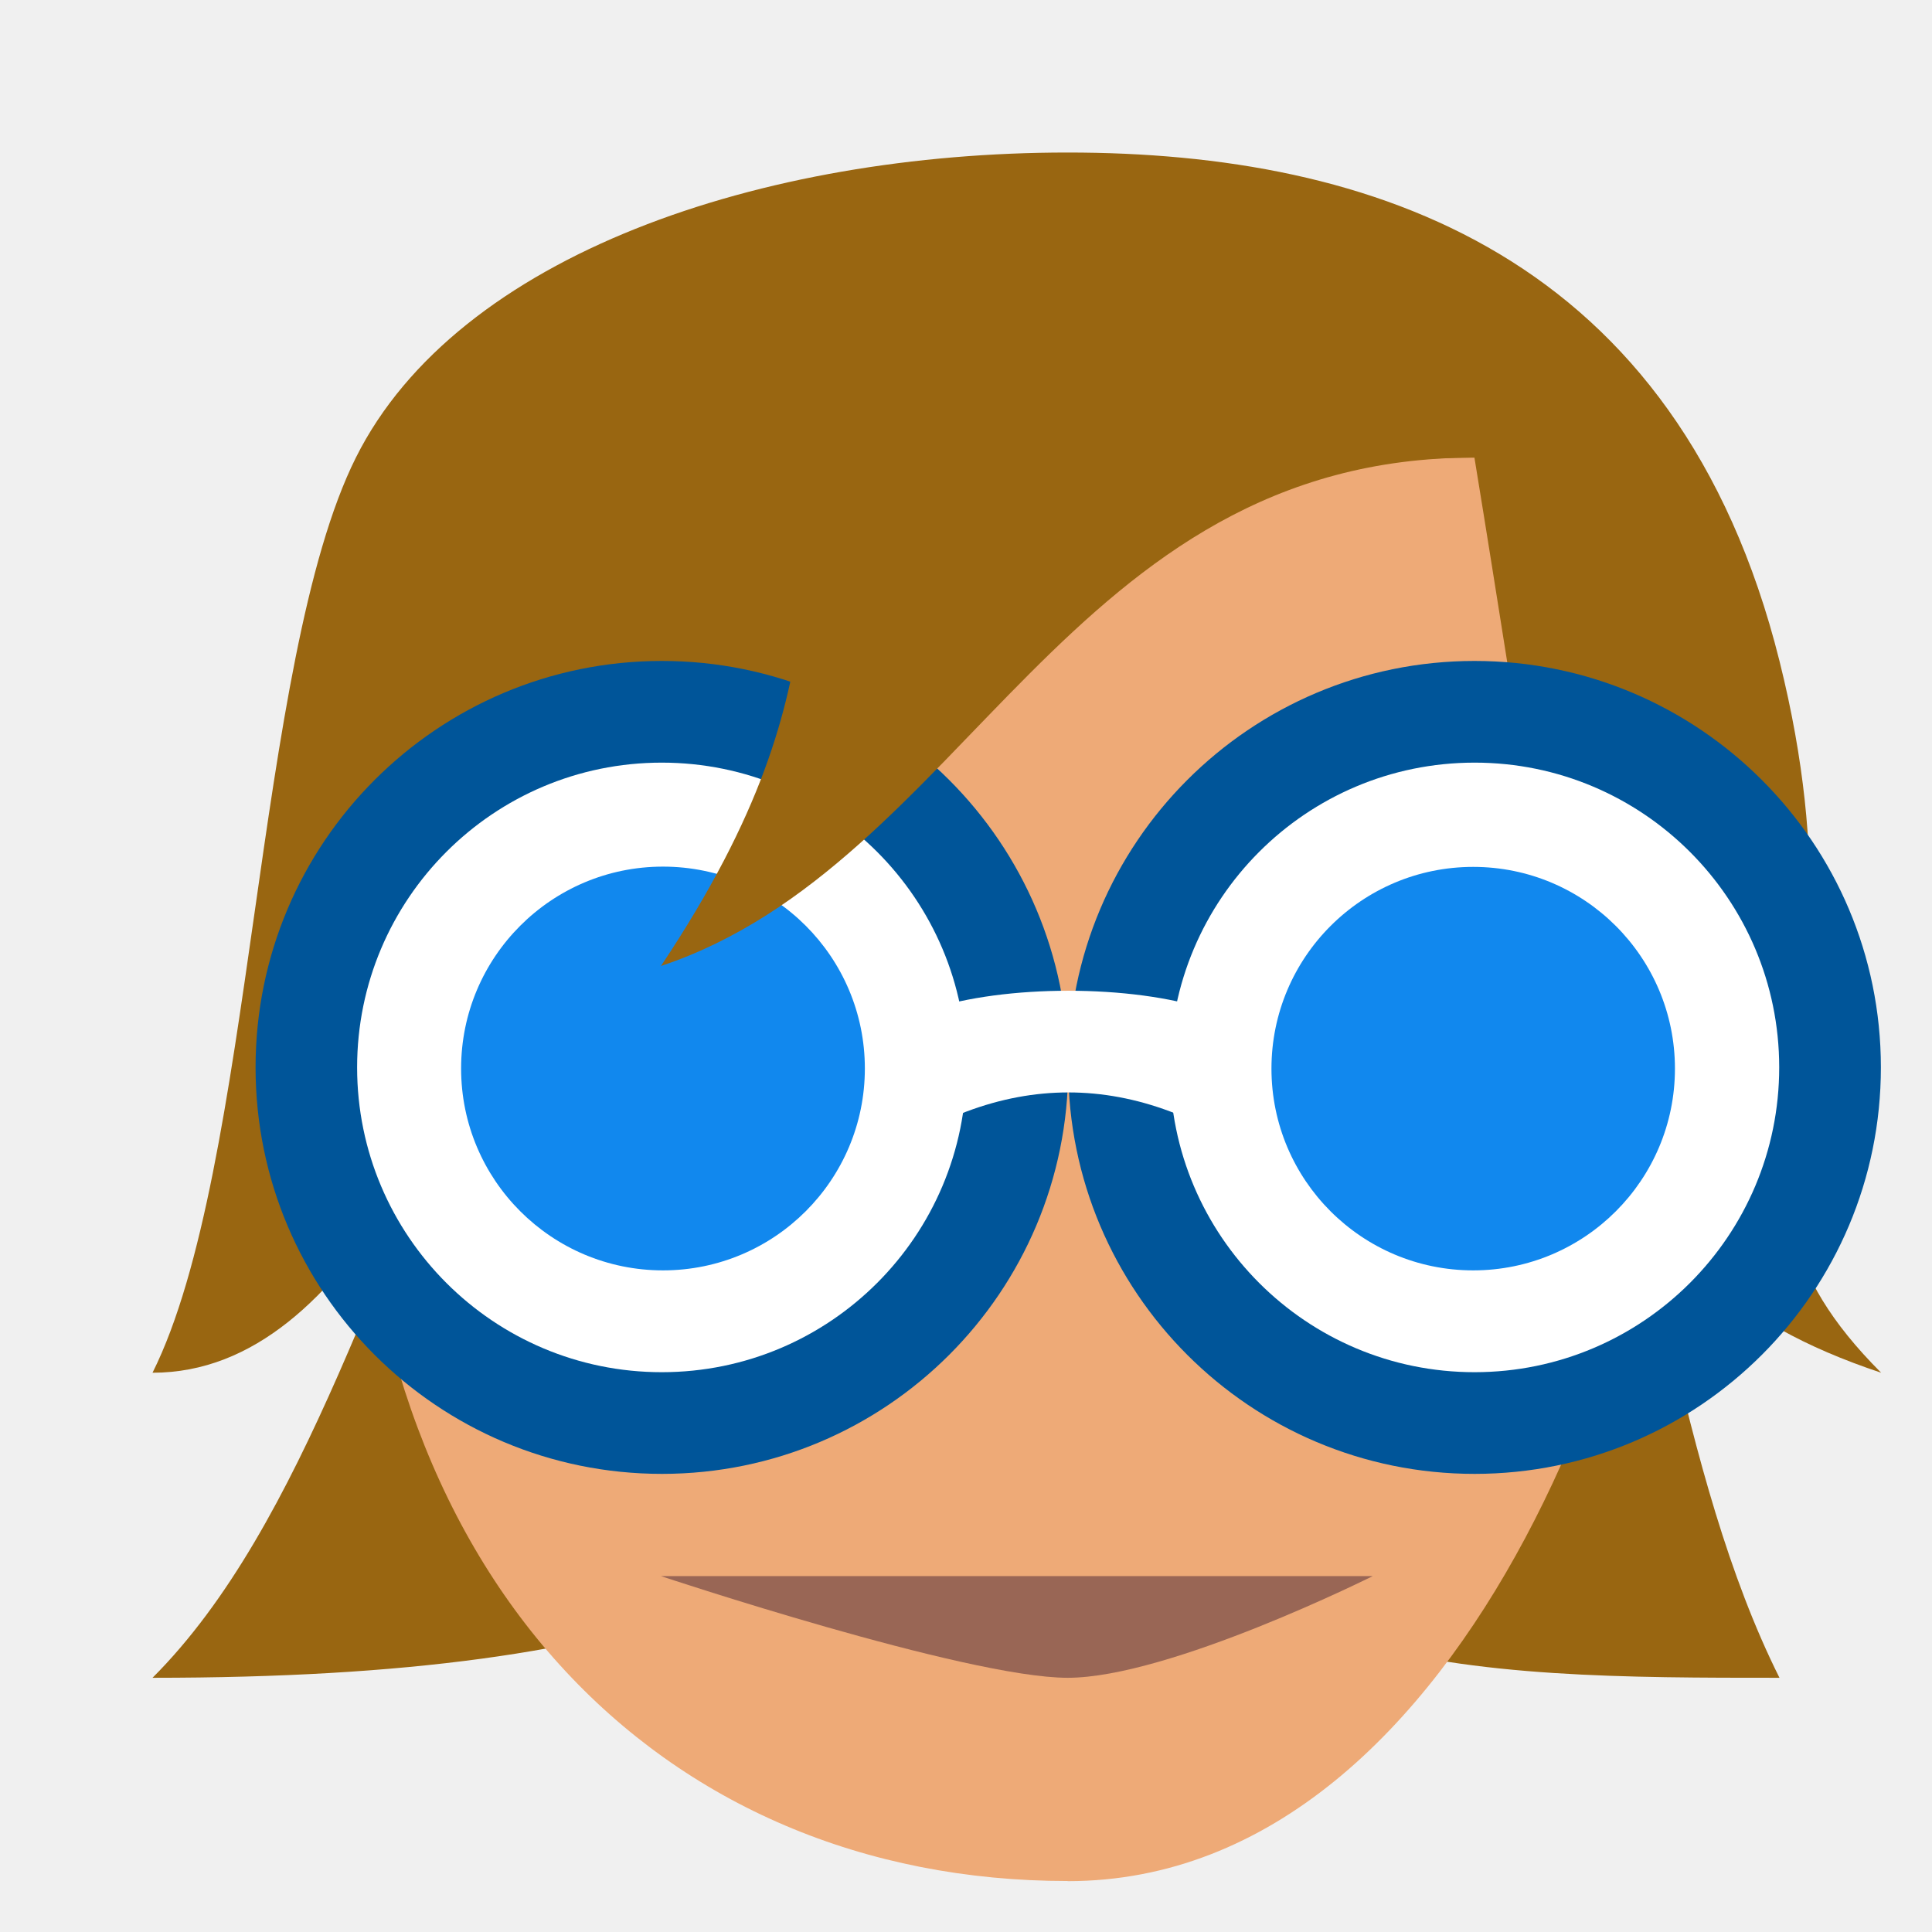
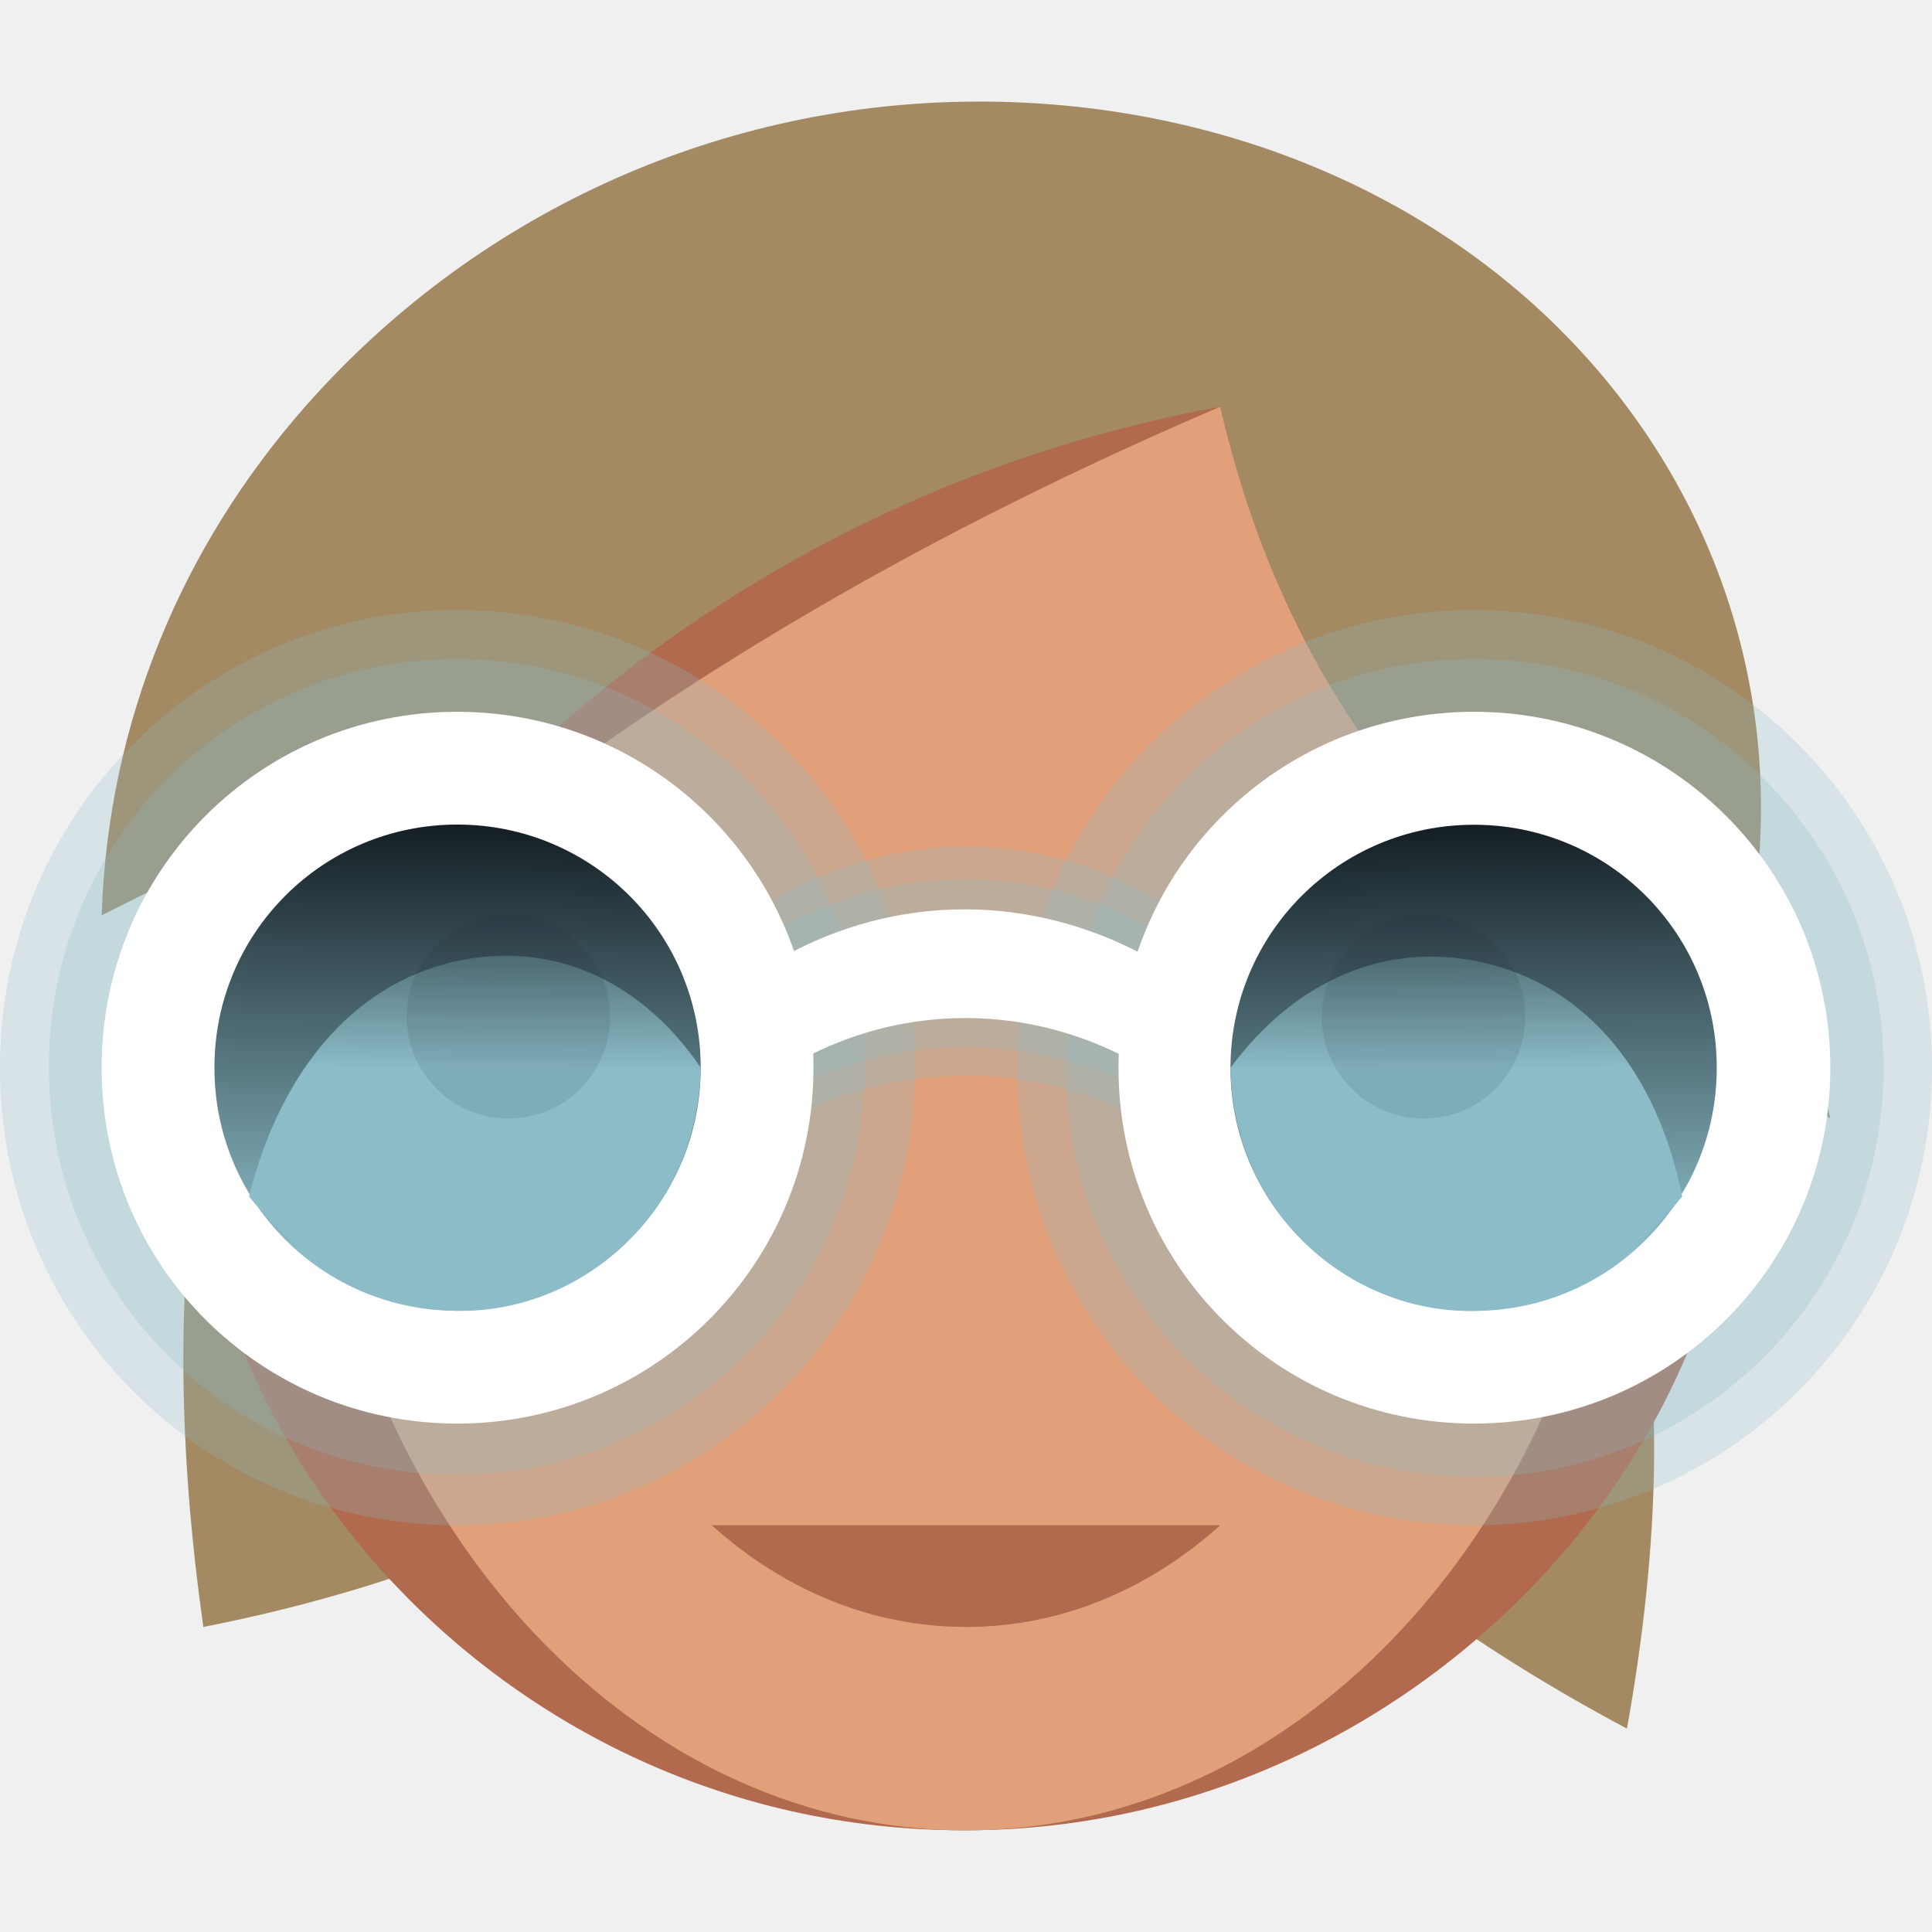
- <svg xmlns="http://www.w3.org/2000/svg" viewBox="0 0 14.25 14.25" id="svg2" height="14.25" width="14.25" version="1.1">
-   <defs id="defs32" />
-   <path id="path4" style="fill:none" d="m 0.38,0.375 0,14.25 14.244,0 0,-14.25 -14.244,0 z" />
-   <path id="path6" style="fill:#996611;fill-rule:evenodd" d="m 1.125,12.375 c 2.25,-2.25 2.25,-8.25 6.75,-8.25 4.5,0 3.75,5.25 5.25,8.25 -2.25,0 -4.5,0 -5.25,-2.25 -1.5,1.5 -3,2.25 -6.75,2.25 z" />
-   <path id="path8" style="fill:#eeaa77;fill-rule:evenodd" d="m 7.875,13.875 c 3,0 4.5,-4.5 4.5,-6.75 0,-2.25 -0.75,-5.25 -4.5,-5.25 -3.75,0 -5.241,2.243 -5.241,5.997 0,3.755 2.241,6.002 5.241,6.002 z" />
-   <path id="path10" style="fill:#996611;fill-rule:evenodd" d="m 10.875,3.375 c -3,0 -4.5,2.25 -6.75,3 C 3.401,7.881 2.625,10.125 1.125,10.125 1.875,8.625 1.875,4.875 2.625,3.375 3.375,1.875 5.625,1.125 7.875,1.125 c 2.25,0 4.5,0.75 5.25,3.75 0.75,3 -0.75,3.75 0.75,5.25 C 11.625,9.375 11.615,7.882 10.875,3.375 Z" />
-   <path id="path12" style="fill:#005599;fill-rule:evenodd" d="M 4.881,4.875 A 2.997,2.998 0 0 1 7.879,7.872 2.997,2.998 0 1 1 4.881,4.875 Z" />
-   <path id="path14" style="fill:#005599;fill-rule:evenodd" d="M 10.875,4.875 A 2.997,2.998 0 0 1 13.873,7.872 2.997,2.998 0 1 1 10.875,4.875 Z" />
-   <path id="path16" style="fill:#ffffff;fill-rule:evenodd" d="m 6.379,8.62 c 1.001,-0.75 2.002,-0.75 3.003,0 l 0,-0.75 c 0,-0.75 -3.004,-0.75 -3.004,0 l 3e-4,0.75 z" />
-   <path id="path18" style="fill:#ffffff;fill-rule:evenodd" d="M 4.881,5.625 A 2.247,2.248 0 0 1 7.128,7.872 2.247,2.248 0 1 1 4.881,5.625 Z" />
-   <path id="path20" style="fill:#ffffff;fill-rule:evenodd" d="M 10.875,5.625 A 2.247,2.248 0 0 1 13.123,7.872 2.247,2.248 0 1 1 10.875,5.625 Z" />
-   <path id="path22" style="fill:#1188ee;fill-rule:evenodd" d="M 4.89,6.392 A 1.489,1.489 0 0 1 6.379,7.881 1.489,1.489 0 1 1 4.89,6.392 Z" />
-   <path id="path24" style="fill:#1188ee;fill-rule:evenodd" d="M 10.866,6.394 A 1.488,1.488 0 0 1 12.354,7.882 1.488,1.488 0 1 1 10.866,6.394 Z" />
-   <path id="path26" style="fill:#996655;fill-rule:evenodd" d="m 4.875,11.625 5.25,0 c 0,0 -1.5,0.75 -2.25,0.75 -0.75,0 -3,-0.75 -3,-0.75 z" />
-   <path id="path28" style="fill:#996611;fill-rule:evenodd" d="M 4.875,7.125 C 7.125,6.375 7.875,3.375 10.875,3.375 10.125,2.625 7.125,1.125 6.375,2.625 c -0.75,1.5 0,2.25 -1.5,4.5 z" />
+ <svg xmlns="http://www.w3.org/2000/svg" viewBox="0 0 19 19">
+   <defs>
+     <linearGradient x1="4.5" y1="8" x2="4.413" y2="12.408" id="gradient8402" gradientUnits="userSpaceOnUse">
+       <stop offset="0%" stop-color="rgb(20,30,36)" />
+       <stop offset="100%" stop-color="rgb(225,160,121)" />
+     </linearGradient>
+     <linearGradient x1="4.5" y1="8" x2="4.482" y2="10.507" id="gradient8403" gradientUnits="userSpaceOnUse">
+       <stop offset="0%" stop-color="rgb(20,30,36)" />
+       <stop offset="100%" stop-color="rgb(225,160,121)" />
+     </linearGradient>
+     <linearGradient x1="14.492" y1="8.001" x2="14.579" y2="12.41" id="gradient8404" gradientUnits="userSpaceOnUse">
+       <stop offset="0%" stop-color="rgb(20,30,36)" />
+       <stop offset="100%" stop-color="rgb(225,160,121)" />
+     </linearGradient>
+     <linearGradient x1="14.492" y1="8.001" x2="14.51" y2="10.508" id="gradient8405" gradientUnits="userSpaceOnUse">
+       <stop offset="0%" stop-color="rgb(20,30,36)" />
+       <stop offset="100%" stop-color="rgb(225,160,121)" />
+     </linearGradient>
+     <linearGradient x1="4.5" y1="8.109" x2="4.417" y2="12.325" id="gradient8409" gradientUnits="userSpaceOnUse">
+       <stop offset="0%" stop-color="rgb(20,30,36)" />
+       <stop offset="100%" stop-color="rgb(139,188,199)" />
+     </linearGradient>
+     <linearGradient x1="4.5" y1="8.109" x2="4.483" y2="10.507" id="gradient8410" gradientUnits="userSpaceOnUse">
+       <stop offset="0%" stop-color="rgb(20,30,36)" />
+       <stop offset="100%" stop-color="rgb(139,188,199)" />
+     </linearGradient>
+     <linearGradient x1="14.492" y1="8.111" x2="14.575" y2="12.326" id="gradient8411" gradientUnits="userSpaceOnUse">
+       <stop offset="0%" stop-color="rgb(20,30,36)" />
+       <stop offset="100%" stop-color="rgb(139,188,199)" />
+     </linearGradient>
+     <linearGradient x1="14.492" y1="8.111" x2="14.509" y2="10.508" id="gradient8412" gradientUnits="userSpaceOnUse">
+       <stop offset="0%" stop-color="rgb(20,30,36)" />
+       <stop offset="100%" stop-color="rgb(139,188,199)" />
+     </linearGradient>
+   </defs>
+   <g>
+     <path d="M2,16 C3.813,15.645 5.519,14.995 7,14 C8.177,13.209 9.205,12.207 10,11 C10.492,12.116 11.18,13.115 12,14 C13.121,15.21 14.495,16.199 16,17 C16.315,15.246 16.396,13.464 16,12 C15.798,11.252 15.486,10.581 15,10 C15.329,9.922 15.66,9.931 16,10 C16.665,10.135 17.361,10.523 18,11 C17.768,9.963 17.429,8.964 17,8 C16.278,6.376 15.366,4.873 14,4 C12.604,3.108 10.815,2.896 9,3 C7.59,3.081 6.208,3.336 5,4 C3.202,4.988 1.857,6.819 1,9 L3,8 C2.502,8.943 2.185,9.952 2,11 C1.716,12.609 1.76,14.31 2,16 Z" fill="rgb(163,138,98)" opacity="1" />
+     <path d="M17,10 C17.687,13.68 14.221,17.992 9.5,18 C4.739,18.008 1.348,13.744 2,10 C3.351,2.239 15.684,2.2 17,10 Z" fill="rgb(177,106,78)" opacity="1" />
+     <path d="M16,10 C16.017,14.427 13.09,17.999 9.5,18 C5.904,18.001 3,14.425 3,10 C3,5.575 5.904,1.999 9.5,2 C13.09,2.001 16.017,5.573 16,10 Z" fill="rgb(225,160,121)" opacity="1" />
+     <path d="M12,4 C10.626,4.588 9.286,5.249 8,6 C6.961,6.606 5.958,7.269 5,8 C5.144,6.928 5.479,5.916 6,5 C6.502,4.118 7.144,3.34 8,3 C9.231,2.511 10.742,2.913 12,4 Z" fill="rgb(177,106,78)" opacity="1" />
+     <path d="M7,15 L12,15 C11.28,15.647 10.415,16 9.5,16 C8.585,16 7.72,15.647 7,15 Z" fill="rgb(177,106,78)" opacity="1" />
+     <path d="M17,10 C15.823,9.594 14.808,8.897 14,8 C13.008,6.899 12.349,5.519 12,4 C10.192,4.332 8.503,5.013 7,6 C5.422,7.036 4.075,8.394 3,10 L3,8 L1,9 C1.063,7.085 1.801,5.363 3,4 C4.655,2.119 7.01,1.037 9.495,1 C12.075,0.961 14.52,2.021 16,4 C17.247,5.668 17.675,7.835 17,10 Z" fill="rgb(163,138,98)" opacity="1" />
+   </g>
+   <g>
+     <path d="M7,9.28 C7.729,8.661 8.593,8.325 9.5,8.325 C10.407,8.325 11.271,8.661 12,9.28 L12,11.5 C11.264,10.901 10.401,10.579 9.5,10.579 C8.599,10.579 7.736,10.901 7,11.5 L7,9.28 Z" fill="rgb(139,188,199)" opacity="0.25" />
+     <path d="M7,9.6 C7.729,8.98 8.593,8.645 9.5,8.644 C10.407,8.644 11.271,8.98 12,9.6 L12,11.22 C11.264,10.621 10.401,10.299 9.5,10.299 C8.599,10.299 7.736,10.622 7,11.22 L7,9.6 Z" fill="rgb(139,188,199)" opacity="0.25" />
+     <path d="M0,10.5 C-0.004,8.01 2.004,5.997 4.5,6 C6.989,6.003 9,8.011 9,10.5 C9,12.989 6.989,14.997 4.5,15 C2.004,15.003 -0.004,12.99 0,10.5 Z" fill="rgb(139,188,199)" opacity="0.25" />
+     <path d="M0.481,10.492 C0.478,8.273 2.268,6.479 4.492,6.481 C6.711,6.484 8.503,8.274 8.503,10.492 C8.503,12.711 6.711,14.501 4.492,14.503 C2.268,14.506 0.478,12.712 0.481,10.492 Z" fill="rgb(139,188,199)" opacity="0.25" />
+     <path d="M10,10.5 C9.996,8.01 12.004,5.997 14.5,6 C16.989,6.003 19,8.011 19,10.5 C19,12.989 16.989,14.997 14.5,15 C12.004,15.003 9.996,12.99 10,10.5 Z" fill="rgb(139,188,199)" opacity="0.25" />
+     <path d="M10.481,10.502 C10.478,8.277 12.272,6.479 14.502,6.481 C16.727,6.484 18.524,8.278 18.524,10.502 C18.524,12.727 16.727,14.521 14.502,14.524 C12.272,14.526 10.478,12.728 10.481,10.502 Z" fill="rgb(139,188,199)" opacity="0.25" />
+   </g>
+   <g>
+     <path d="M2,10.5 C1.998,9.117 3.113,7.998 4.5,8 C5.883,8.002 7,9.117 7,10.5 C7,11.883 5.883,12.998 4.5,13 C3.113,13.002 1.998,11.883 2,10.5 Z" fill="url(#gradient8402)" opacity="1" />
+     <path d="M7,10.5 C6.988,11.202 6.713,11.832 6.247,12.29 C5.778,12.75 5.148,13.011 4.5,13 C3.69,12.986 2.929,12.544 2.355,11.823 C2.684,10.516 3.467,9.574 4.606,9.382 C5.548,9.223 6.417,9.64 7,10.5 Z" fill="url(#gradient8403)" opacity="1" />
+     <path d="M16.992,10.501 C16.994,9.118 15.879,8 14.492,8.001 C13.109,8.003 11.992,9.119 11.992,10.501 C11.992,11.884 13.109,13 14.492,13.001 C15.879,13.003 16.994,11.885 16.992,10.501 Z" fill="url(#gradient8404)" opacity="1" />
+     <path d="M11.992,10.501 C12.004,11.203 12.279,11.833 12.746,12.291 C13.214,12.752 13.844,13.012 14.492,13.001 C15.303,12.988 16.063,12.546 16.637,11.824 C16.387,10.573 15.673,9.655 14.565,9.414 C13.573,9.198 12.646,9.614 11.992,10.501 Z" fill="url(#gradient8405)" opacity="1" />
+     <path d="M7,9.901 C7.714,9.284 8.566,8.95 9.46,8.943 C10.378,8.937 11.255,9.275 12,9.901 L12,11.066 C11.286,10.384 10.412,10.009 9.483,10.012 C8.564,10.015 7.702,10.388 7,11.066 L7,9.901 Z" fill="rgb(255,255,255)" opacity="1" />
+     <path d="M1,10.5 C0.997,8.563 2.559,6.998 4.5,7 C6.436,7.002 8,8.564 8,10.5 C8,12.436 6.436,13.998 4.5,14 C2.559,14.002 0.997,12.437 1,10.5 Z" fill="rgb(255,255,255)" opacity="1" />
+     <path d="M11,10.5 C10.997,8.563 12.559,6.998 14.5,7 C16.436,7.002 18,8.564 18,10.5 C18,12.436 16.436,13.998 14.5,14 C12.559,14.002 10.997,12.437 11,10.5 Z" fill="rgb(255,255,255)" opacity="1" />
+     <path d="M2.109,10.5 C2.107,9.177 3.174,8.108 4.5,8.109 C5.822,8.111 6.891,9.178 6.891,10.5 C6.891,11.822 5.822,12.889 4.5,12.891 C3.174,12.892 2.107,11.823 2.109,10.5 Z" fill="url(#gradient8409)" opacity="1" />
+     <path d="M6.891,10.5 C6.879,11.171 6.616,11.773 6.17,12.211 C5.722,12.652 5.12,12.901 4.5,12.891 C3.725,12.877 2.998,12.455 2.449,11.765 C2.763,10.515 3.512,9.614 4.601,9.431 C5.502,9.279 6.333,9.677 6.891,10.5 Z" fill="url(#gradient8410)" opacity="1" />
+     <path d="M16.883,10.501 C16.885,9.178 15.818,8.109 14.492,8.111 C13.17,8.112 12.101,9.179 12.101,10.501 C12.101,11.824 13.17,12.891 14.492,12.892 C15.818,12.893 16.885,11.824 16.883,10.501 Z" fill="url(#gradient8411)" opacity="1" />
+     <path d="M12.101,10.501 C12.113,11.173 12.376,11.775 12.822,12.213 C13.27,12.653 13.873,12.903 14.492,12.892 C15.267,12.879 15.995,12.456 16.543,11.766 C16.304,10.57 15.621,9.692 14.562,9.461 C13.614,9.255 12.727,9.653 12.101,10.501 Z" fill="url(#gradient8412)" opacity="1" />
+   </g>
+   <g>
+     <path d="M5,9 C5.553,8.999 6.001,9.445 6,10 C5.999,10.553 5.553,11 5,11 C4.447,11 4.001,10.553 4,10 C3.999,9.445 4.447,8.999 5,9 Z" fill="rgb(20,30,36)" opacity="0.1" />
+     <path d="M14,9 C14.553,8.999 15.001,9.445 15,10 C14.999,10.553 14.553,11 14,11 C13.447,11 13.001,10.553 13,10 C12.999,9.445 13.447,8.999 14,9 Z" fill="rgb(20,30,36)" opacity="0.1" />
+   </g>
</svg>
